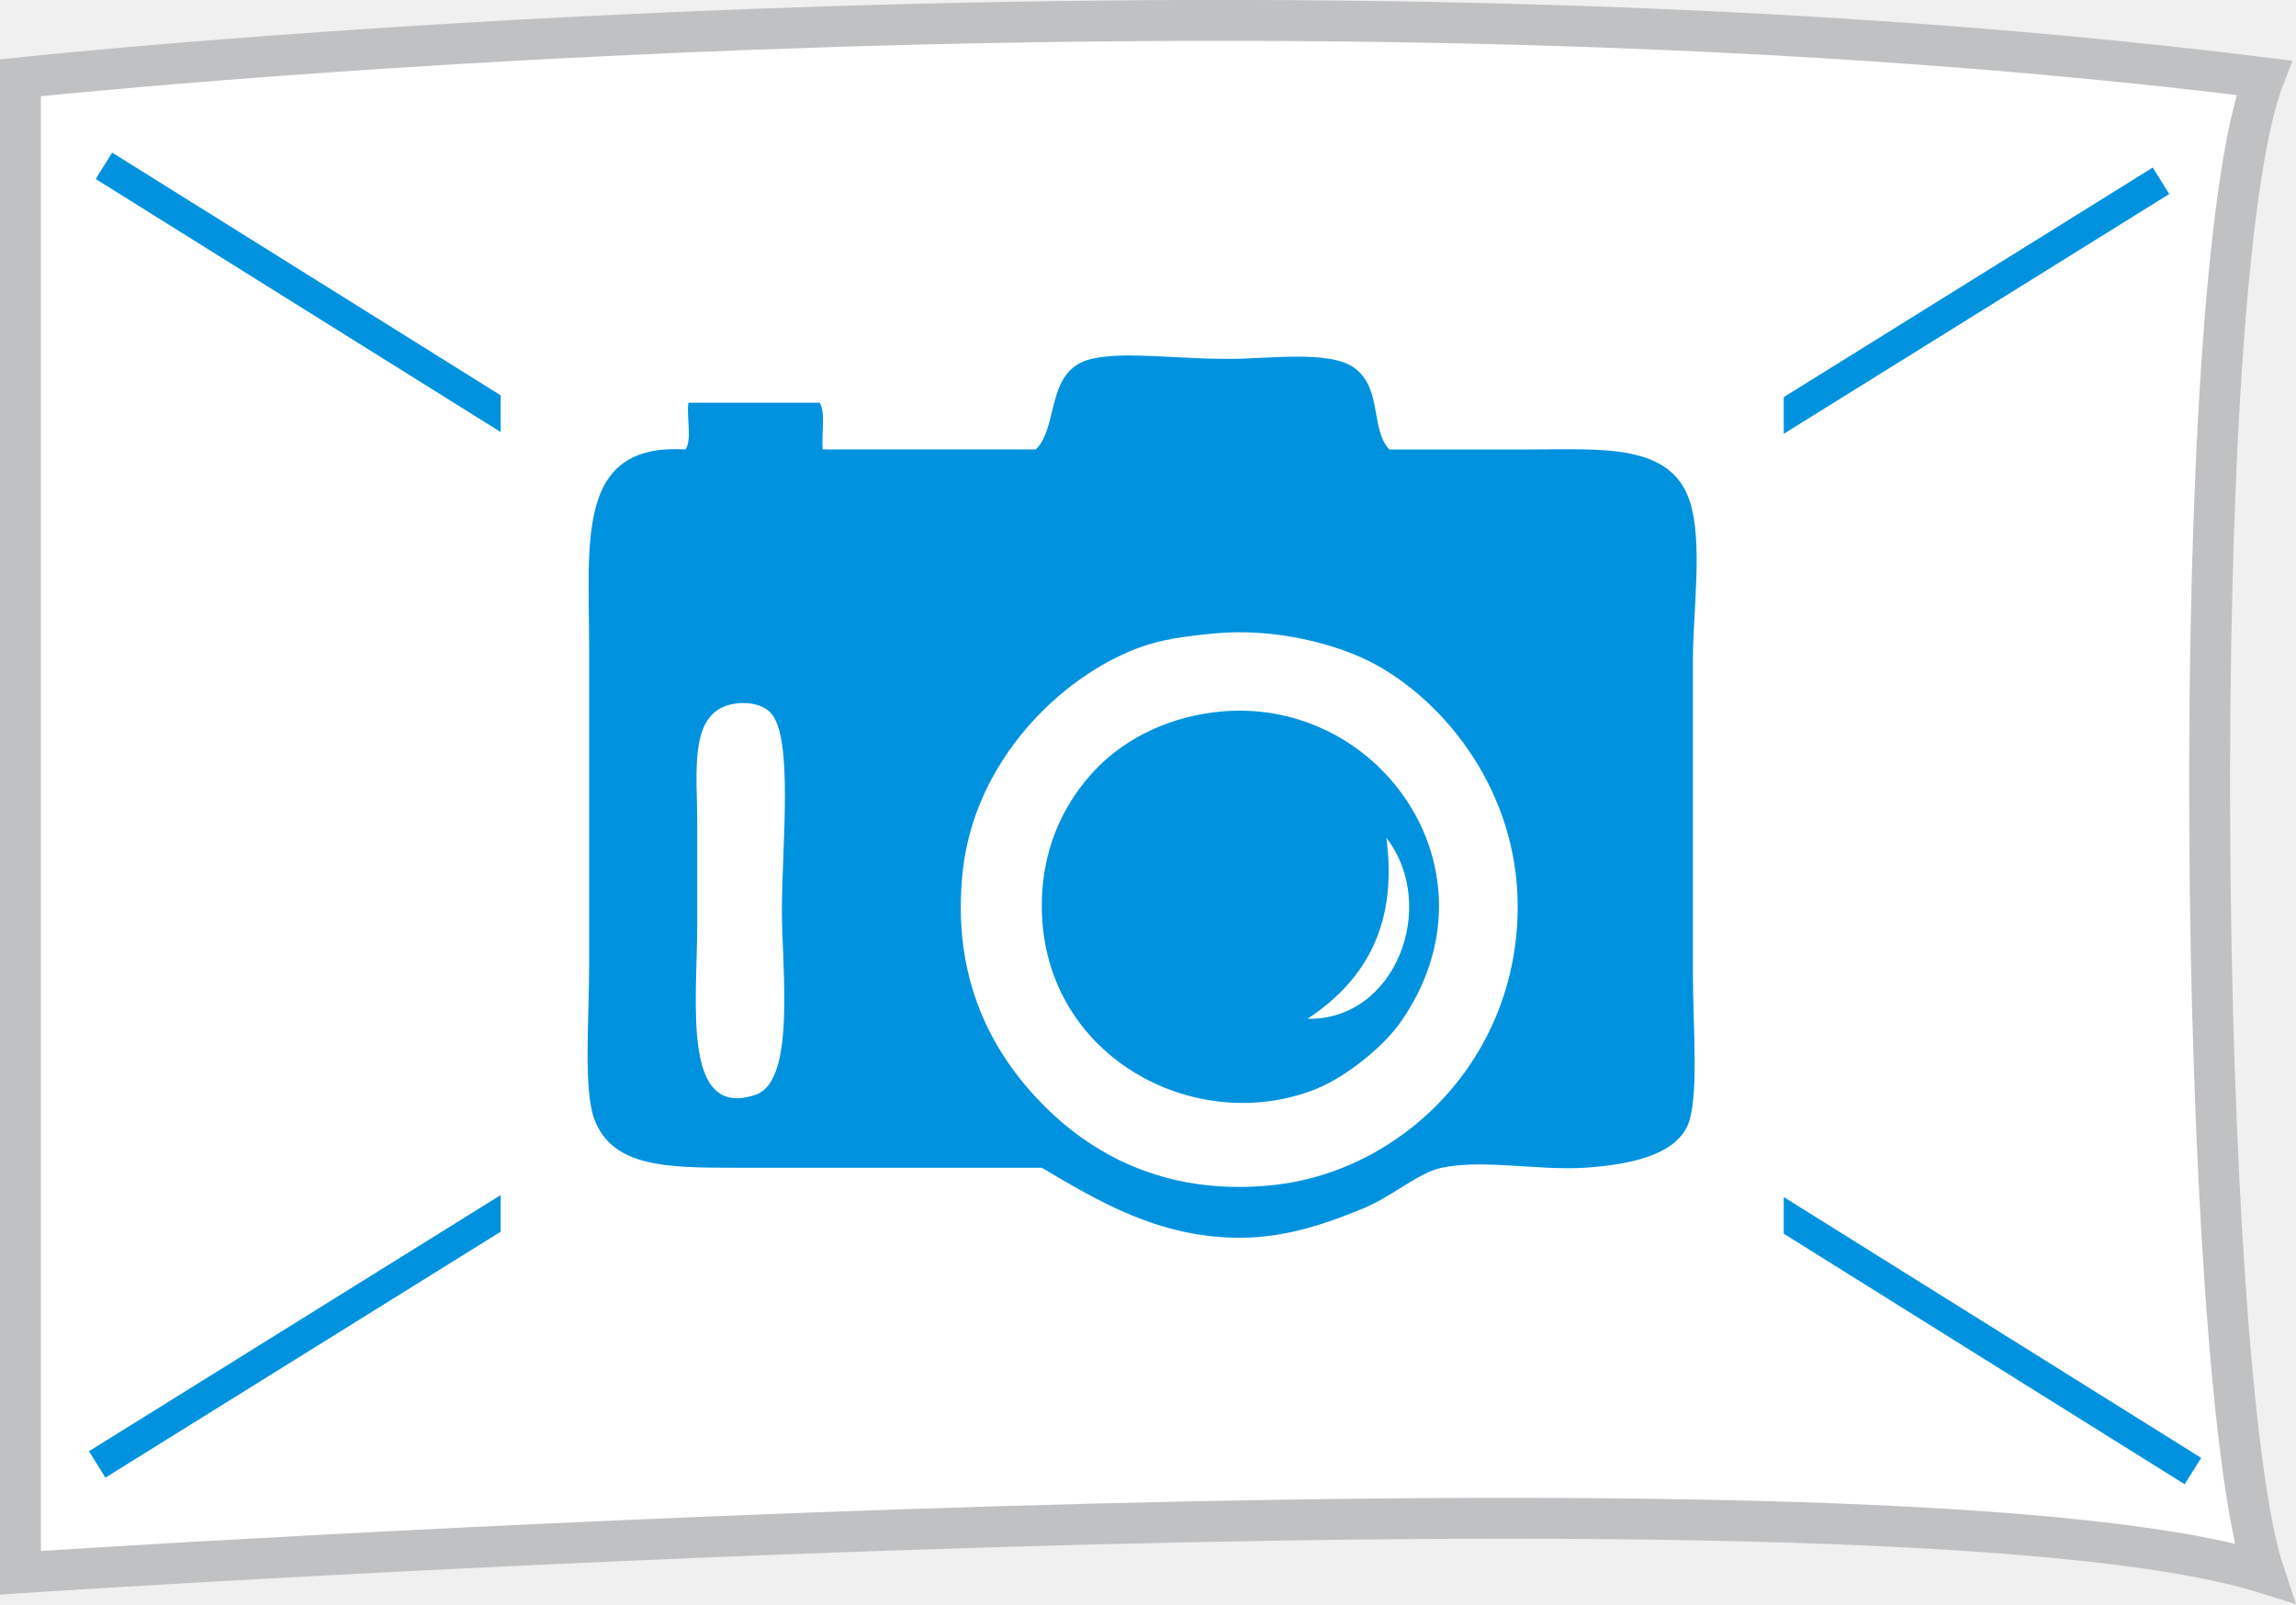
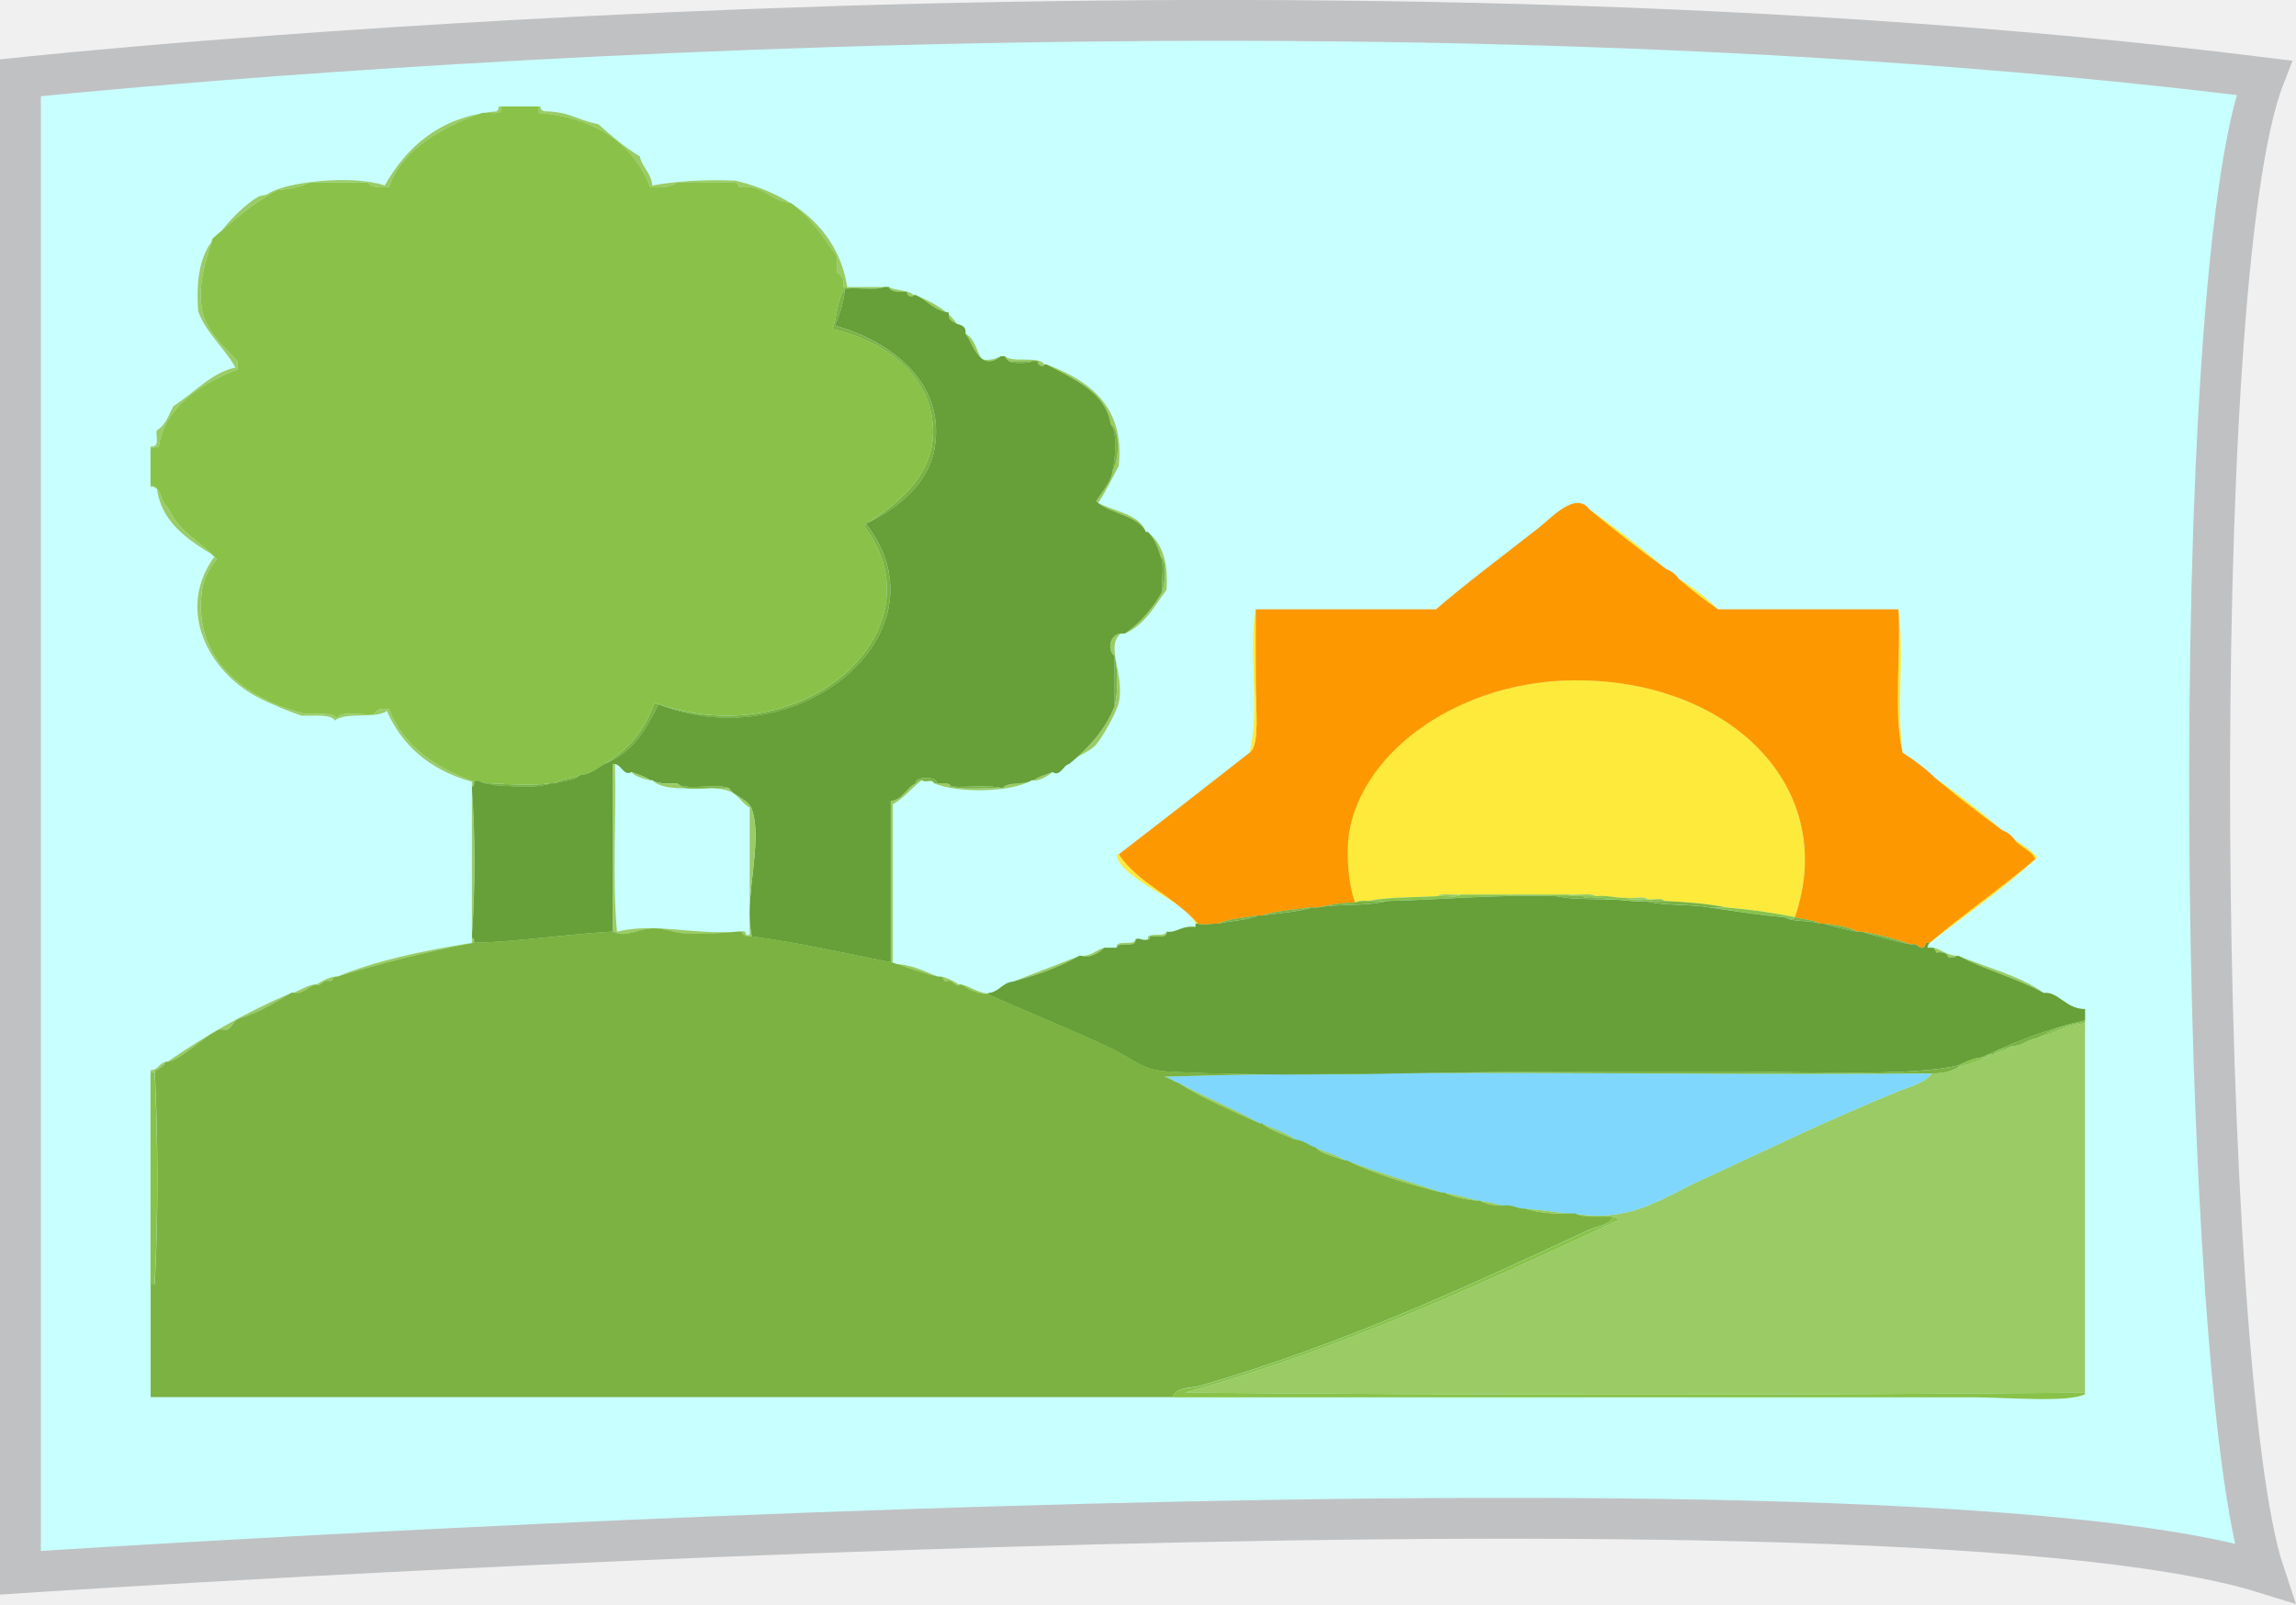
- <svg xmlns="http://www.w3.org/2000/svg" version="1.1" id="Слой_1" x="0px" y="0px" width="56.171px" height="39.254px" viewBox="0 0 56.171 39.254" style="enable-background:new 0 0 56.171 39.254;" xml:space="preserve">
-   <path style="fill:#FFFFFF;stroke:#C0C1C3;" d="M0.5,38.486c0,0,45.227-3,54.888,0c-1.609-4.828-1.932-31.595,0-36.583  c-25.442-3.159-54.888,0-54.888,0V38.486z" />
+ <svg xmlns="http://www.w3.org/2000/svg" version="1.1" id="Слой_1" x="0px" y="0px" width="56.171px" height="39.254px" viewBox="0 0 56.171 39.254" enable-background="new 0 0 56.171 39.254" xml:space="preserve">
+   <path fill="#C8FFFF" stroke="#C0C1C3" d="M0.5,38.486c0,0,45.227-3,54.888,0c-1.609-4.828-1.932-31.595,0-36.583  c-25.442-3.159-54.888,0-54.888,0V38.486z" />
  <g>
    <g>
-       <path style="fill:#0092DF;" d="M33.987,10.999c1.226,0,2.247,0,3.359,0c1.813,0,3.54-0.174,4,1.286    c0.317,1.007,0.071,2.676,0.071,3.859c0,2.513,0,4.959,0,7.713c0,1.271,0.16,3.1-0.145,3.716    c-0.348,0.709-1.418,0.928-2.499,1.002c-1.122,0.073-2.487-0.214-3.501,0c-0.568,0.116-1.203,0.7-1.929,0.999    c-0.839,0.345-1.858,0.713-2.999,0.714c-1.984,0.003-3.461-0.888-4.858-1.713c-2.286,0-5.046,0-7.572,0    c-1.646,0-2.906-0.037-3.358-1.146c-0.292-0.717-0.143-2.484-0.143-3.785c0-2.66,0-5.039,0-7.788c0-2.631-0.33-5.018,2.357-4.858    c0.165-0.24,0.023-0.783,0.071-1.143c1.072,0,2.143,0,3.214,0c0.148,0.256,0.036,0.772,0.072,1.143c1.737,0,3.476,0,5.215,0    c0.572-0.563,0.227-1.946,1.357-2.215c0.795-0.19,2.04,0,3.357,0c0.957,0,2.476-0.219,3.071,0.215    C33.823,9.501,33.517,10.473,33.987,10.999z M27.844,15.856c-1.926,0.725-3.988,2.772-4.287,5.431    c-0.302,2.701,0.757,4.545,2.001,5.785c1.311,1.311,3.143,2.181,5.57,1.929c3.17-0.326,6.021-3.095,6.002-6.856    c-0.016-2.764-1.729-4.905-3.43-5.858c-0.969-0.543-2.549-0.929-4-0.786C28.987,15.57,28.406,15.646,27.844,15.856z     M17.057,20.145c0,0.653,0,1.623,0,2.498c0,1.875-0.39,4.765,1.429,4.146c0.989-0.336,0.643-3.074,0.643-4.501    c0-1.618,0.292-4.276-0.286-4.857c-0.301-0.303-0.841-0.217-0.856-0.215C16.833,17.385,17.057,18.846,17.057,20.145z" />
-       <path style="fill:#0092DF;" d="M29.703,17.429c4.006-0.497,7.135,3.885,4.571,7.571c-0.403,0.582-1.313,1.34-2.071,1.645    c-2.984,1.198-6.779-0.826-6.715-4.572c0.025-1.521,0.68-2.565,1.286-3.214C27.399,18.187,28.408,17.588,29.703,17.429z     M31.987,24.93c2.158,0.045,3.218-2.759,1.929-4.43C34.22,22.756,33.287,24.073,31.987,24.93z" />
+       <path fill="#7BB241" d="M24.682,8.836c0.187,0,0.372,0,0.559,0C25.168,8.902,24.754,8.902,24.682,8.836z" />
+       <path fill="#7BB241" d="M27.27,16.053c0.084,0.317,0.084,0.908,0,1.223C27.27,16.869,27.27,16.46,27.27,16.053z" />
+       <path fill="#FEEA3A" d="M43.91,22.443c-0.521-0.108-1.08-0.187-1.675-0.238c-0.457-0.091-0.976-0.135-1.522-0.158    c-0.037-0.087-0.283-0.015-0.406-0.038c-0.068-0.09-0.352-0.014-0.506-0.039c-0.287,0.013-0.453-0.069-0.762-0.04    c-0.119-0.09-0.457-0.015-0.658-0.039c-0.881,0-1.758,0-2.639,0c-0.171,0.024-0.472-0.051-0.56,0.039    c-0.586,0.03-1.224,0.021-1.724,0.117c-0.127-0.003-0.246-0.004-0.305,0.041c-0.184-0.463-0.225-1.256-0.154-1.695    c0.328-2.038,2.724-3.737,5.531-3.747C42.332,16.631,45,19.277,43.91,22.443z" />
+       <path fill="#7BB241" d="M12.001,19.169c0.519,0.025,0.966,0.058,1.471,0c-0.385,0.14-1.002,0.062-1.471,0.04    C12.001,19.195,12.001,19.184,12.001,19.169z" />
+       <path fill="#9BCB64" d="M11.545,19.326c0.084,1.092,0.084,2.459,0,3.55C11.545,21.691,11.545,20.509,11.545,19.326z" />
+       <path fill="#9BCB64" d="M35.182,21.93c0.088-0.09,0.389-0.015,0.56-0.039C35.653,21.98,35.354,21.905,35.182,21.93z" />
+       <path fill="#9BCB64" d="M38.378,21.93c0-0.014,0-0.025,0-0.039c0.201,0.024,0.539-0.051,0.658,0.039c-0.1,0-0.203,0-0.303,0    C38.617,21.93,38.5,21.93,38.378,21.93z" />
+       <path fill="#9BCB64" d="M40.305,22.009c-0.154-0.024-0.437,0.05-0.507-0.039C39.955,21.995,40.237,21.919,40.305,22.009z" />
+       <path fill="#9BCB64" d="M49.841,25.4c0.412-0.103,0.683-0.313,1.168-0.356c0,3.013,0,6.022,0,9.033    c-7.221,0.065-14.797,0.065-22.016,0c3.928-1.101,7.254-2.671,10.603-4.22c-0.021-0.051-0.066-0.082-0.152-0.08    c-0.325-0.01-0.728,0.037-0.911-0.079c1.368,0.224,2.133-0.388,3.094-0.828c1.66-0.763,3.09-1.465,4.817-2.169    c0.272-0.111,0.654-0.2,0.812-0.434c0.295,0.004,0.502-0.06,0.662-0.158c0.303-0.079,0.578-0.182,0.811-0.314    c0.016,0,0.035,0,0.051,0c0.172-0.05,0.34-0.104,0.455-0.197C49.505,25.585,49.591,25.43,49.841,25.4z" />
+       <path fill="#8AC249" d="M3.682,26.229c0.034,0,0.068,0,0.101,0c0.084,1.645,0.086,3.563,0,5.207c-0.032,0-0.066,0-0.101,0    C3.682,29.698,3.682,27.964,3.682,26.229z" />
+       <path fill="#7FD7FE" d="M28.841,26.504c-0.141-0.037-0.217-0.12-0.354-0.156c6.099-0.185,12.58-0.025,18.769-0.08    c-0.156,0.233-0.537,0.322-0.812,0.435c-1.729,0.704-3.157,1.407-4.817,2.169c-0.961,0.439-1.726,1.052-3.094,0.828    c-0.068,0-0.138,0-0.205,0c-0.328-0.047-0.652-0.098-1.013-0.118c-0.228,0.005-0.299-0.108-0.56-0.077    c-0.166-0.057-0.356-0.091-0.559-0.119c-0.018,0-0.035,0-0.051,0c-0.25-0.082-0.529-0.143-0.811-0.197c-0.021,0-0.035,0-0.051,0    c-0.775-0.267-1.597-0.494-2.334-0.787c-0.019,0-0.035,0-0.052,0c-0.188-0.146-0.489-0.198-0.711-0.316    c-0.185-0.055-0.283-0.175-0.508-0.197c-0.218-0.174-0.546-0.259-0.812-0.395c-0.018,0-0.033,0-0.051,0    C30.194,27.136,29.485,26.846,28.841,26.504z" />
+       <path fill="#9BCB64" d="M3.682,10.927c0.248,0.022,0.12-0.248,0.152-0.395c0.223-0.129,0.293-0.377,0.406-0.591    c0.535-0.347,0.946-0.827,1.521-0.947c-0.269-0.487-0.716-0.836-0.912-1.38C4.813,7.127,4.836,6.621,5,6.234    c0.124-0.292,0.17-0.29,0.355-0.513c0.219-0.264,0.569-0.675,0.964-0.907c0.063-0.037,0.157-0.015,0.253-0.079    C7,4.453,8.605,4.269,9.414,4.539c0.521-0.922,1.336-1.694,2.74-1.814c0.025-0.032,0.053-0.064,0.05-0.119    c0.017,0,0.034,0,0.051,0c0.095,0.246-0.268,0.134-0.457,0.158C10.854,3.09,9.832,3.638,9.516,4.577    C9.278,4.59,9.06,4.59,9.008,4.459c-0.474,0-0.947,0-1.421,0C7.294,4.589,7.176,4.61,6.776,4.656    C6.16,4.98,5.689,5.416,5.203,5.839c-0.171,0.534-0.38,1.133-0.254,1.775C5.048,8.123,5.54,8.547,5.812,8.836    c0,0.066,0,0.132,0,0.198c-0.785,0.307-1.78,0.861-1.927,1.893c-0.092-0.006-0.108,0.048-0.203,0.039    C3.682,10.954,3.682,10.939,3.682,10.927z" />
+       <path fill="#9BCB64" d="M13.168,2.605c0.017,0,0.032,0,0.051,0c-0.002,0.068,0.038,0.103,0.1,0.119    c0.637,0.012,0.772,0.207,1.32,0.316c0.316,0.28,0.632,0.56,1.015,0.789c0.056,0.272,0.284,0.41,0.304,0.71    c0.592-0.105,1.262-0.15,2.029-0.118c1.422,0.334,2.522,1.206,2.74,2.602c0.304,0,0.609,0,0.912,0    c-0.203,0.091-0.625,0.014-0.912,0.04c-0.001-0.038-0.063-0.031-0.102-0.04c0.046-0.193-0.04-0.285-0.151-0.354    c0-0.132,0-0.263,0-0.394c-0.325-0.472-0.638-0.951-1.118-1.302c-0.531-0.057-0.707-0.476-1.268-0.395    c-0.045-0.031-0.03-0.108-0.102-0.118c-0.473,0-0.947,0-1.421,0c-0.127,0.111-0.355,0.144-0.659,0.118    c-0.398-1.031-1.296-1.7-2.738-1.814C13.168,2.711,13.168,2.658,13.168,2.605z" />
+       <path fill="#7BB241" d="M20.676,7.063c-0.047,0.332-0.122,0.642-0.255,0.907c1.418,0.396,2.735,1.438,2.435,3.037    c-0.154,0.825-0.856,1.422-1.673,1.814c2.067,2.629-1.609,5.777-5.073,4.417c-0.302,0.594-0.614,1.178-1.318,1.459    c0.59-0.356,0.998-0.854,1.217-1.498c3.715,1.335,7.054-1.837,5.123-4.339c0.932-0.581,1.846-1.355,1.674-2.603    c-0.158-1.148-1.171-1.911-2.435-2.208C20.484,7.728,20.475,7.313,20.676,7.063z" />
+       <path fill="#8AC249" d="M14.792,18.696c-0.192,0.103-0.324,0.248-0.609,0.276c-0.178,0.087-0.469,0.083-0.609,0.197    c-0.034,0-0.068,0-0.102,0c-0.505,0.058-0.952,0.025-1.471,0c-0.219,0.048-0.286-0.13-0.406-0.039    c-0.995-0.357-1.744-0.906-2.079-1.774c-0.21-0.033-0.316,0.017-0.356,0.117c-0.298,0.044-0.849-0.107-0.914,0.118    c-0.088-0.167-0.465-0.111-0.759-0.118c-1.55-0.366-2.801-1.391-2.538-3.076c0.036-0.233,0.172-0.507,0.356-0.71    c-0.32-0.35-0.734-0.564-1.015-0.945c-0.055-0.077-0.129-0.249-0.252-0.395c-0.132-0.152-0.074-0.389-0.356-0.473    c0-0.302,0-0.605,0-0.907c0.095,0.009,0.111-0.045,0.203-0.039c0.147-1.032,1.142-1.586,1.927-1.893c0-0.065,0-0.132,0-0.198    C5.54,8.547,5.048,8.123,4.949,7.614C4.823,6.972,5.032,6.373,5.203,5.839C5.689,5.416,6.16,4.98,6.776,4.656    c0.4-0.045,0.519-0.067,0.811-0.196c0.474,0,0.947,0,1.421,0c0.052,0.13,0.27,0.13,0.508,0.117    c0.316-0.939,1.337-1.487,2.282-1.814c0.189-0.024,0.551,0.088,0.457-0.158c0.305,0,0.608,0,0.914,0c0,0.053,0,0.105,0,0.158    c1.442,0.114,2.34,0.783,2.738,1.814c0.304,0.026,0.532-0.007,0.659-0.118c0.474,0,0.948,0,1.421,0    c0.072,0.009,0.057,0.086,0.102,0.118c0.561-0.081,0.737,0.337,1.268,0.395c0.48,0.351,0.792,0.831,1.118,1.302    c0,0.131,0,0.262,0,0.394c0.111,0.07,0.197,0.161,0.151,0.354c0.039,0.009,0.101,0.002,0.102,0.04c-0.018,0-0.034,0-0.05,0    c-0.201,0.251-0.192,0.666-0.305,0.985c1.264,0.297,2.277,1.06,2.435,2.208c0.172,1.248-0.742,2.022-1.674,2.603    c1.931,2.502-1.408,5.674-5.123,4.339C15.79,17.843,15.382,18.339,14.792,18.696z" />
+       <path fill="#7BB241" d="M13.574,19.169c0.14-0.113,0.431-0.11,0.609-0.197C14.059,19.1,13.786,19.11,13.574,19.169z" />
+       <path fill="#9BCB64" d="M3.682,11.874c0.282,0.084,0.224,0.321,0.356,0.473c0.124,0.146,0.197,0.318,0.252,0.395    c0.281,0.381,0.695,0.596,1.015,0.945c-0.184,0.204-0.32,0.478-0.356,0.71c-0.264,1.685,0.988,2.71,2.538,3.076    c0.294,0.007,0.671-0.049,0.759,0.118c0.065-0.226,0.616-0.074,0.914-0.118c0.04-0.101,0.146-0.15,0.356-0.117    c0.335,0.868,1.084,1.417,2.079,1.774c0.003,0.056,0.007,0.111-0.05,0.119c0-0.04,0-0.08,0-0.119    c-1.056-0.297-1.711-0.904-2.082-1.735c-0.26,0.204-1.025,0.017-1.268,0.236c-0.107-0.166-0.501-0.11-0.812-0.117    C7,17.383,6.599,17.216,6.269,17.041c-1.127-0.603-1.993-2.097-1.014-3.432c-0.673-0.411-1.326-0.837-1.421-1.696    c-0.052,0-0.102,0-0.152,0C3.682,11.9,3.682,11.886,3.682,11.874z" />
+       <path fill="#9BCB64" d="M49.996,24.296c-0.629-0.351-1.438-0.563-2.078-0.905C48.623,23.684,49.44,23.887,49.996,24.296z" />
+       <path fill="#9BCB64" d="M47.307,23.191c0.205,0.051,0.308,0.183,0.56,0.197c-0.017,0.053-0.127,0.032-0.205,0.038    c-0.019-0.102-0.121-0.143-0.304-0.116C47.373,23.247,47.309,23.242,47.307,23.191z" />
+       <path fill="#FEEA3A" d="M47.207,23.073c0.832-0.706,1.754-1.345,2.586-2.052c-0.088-0.219-0.375-0.285-0.506-0.473    c0.211,0.125,0.407,0.26,0.557,0.434C49.037,21.736,48.096,22.387,47.207,23.073z" />
+       <path fill="#FEEA3A" d="M47.358,19.051c0.572,0.396,1.108,0.818,1.623,1.262C48.417,19.909,47.876,19.487,47.358,19.051z" />
+       <path fill="#FEEA3A" d="M46.444,14.91c0.152,1.078-0.051,2.432,0.103,3.509C46.311,17.406,46.512,16.055,46.444,14.91z" />
+       <path fill="#FEEA3A" d="M41.067,14.161c0.356,0.222,0.685,0.468,0.966,0.75C41.688,14.677,41.367,14.427,41.067,14.161z" />
+       <path fill="#FEEA3A" d="M38.884,12.465c0.658,0.462,1.281,0.95,1.878,1.459C40.117,13.455,39.492,12.967,38.884,12.465z" />
+       <path fill="#FE9800" d="M30.718,14.91c1.472,0,2.943,0,4.414,0c0.654-0.571,1.664-1.329,2.535-2.012    c0.273-0.214,0.886-0.894,1.217-0.434c0.605,0.502,1.23,0.99,1.878,1.459c0.135,0.055,0.235,0.133,0.305,0.237    c0.3,0.267,0.621,0.516,0.966,0.75c1.471,0,2.94,0,4.411,0c0.068,1.145-0.133,2.496,0.103,3.509    c0.299,0.187,0.57,0.398,0.813,0.632c0.52,0.436,1.061,0.857,1.623,1.262c0.133,0.055,0.236,0.133,0.305,0.236    c0.131,0.188,0.418,0.254,0.506,0.473c-0.832,0.707-1.754,1.346-2.586,2.052c-0.137-0.027-0.098,0.081-0.153,0.118    c-0.158,0.02-0.111-0.121-0.304-0.08c-0.371-0.131-0.768-0.244-1.217-0.313c-0.035,0-0.068,0-0.104,0    c-0.203-0.116-0.502-0.162-0.809-0.196c-0.037,0-0.068,0-0.104,0c-0.14-0.104-0.423-0.095-0.606-0.158    c1.09-3.167-1.578-5.812-5.377-5.797c-2.81,0.009-5.203,1.709-5.531,3.747c-0.07,0.439-0.029,1.232,0.153,1.695    c-0.358-0.002-0.643,0.055-0.915,0.117c-0.05,0-0.101,0-0.15,0c-0.426,0.051-0.875,0.082-1.217,0.197c-0.033,0-0.068,0-0.103,0    c-0.338,0.055-0.713,0.078-0.965,0.197c-0.257-0.002-0.289,0.051-0.507,0c-0.539-0.646-1.472-0.984-1.929-1.694    c1.072-0.825,2.136-1.654,3.197-2.486c0.262-0.182,0.152-1.093,0.152-1.735C30.718,16.024,30.718,15.438,30.718,14.91z" />
+       <path fill="#FEEA3A" d="M30.718,14.91c0,0.527,0,1.114,0,1.774c0,0.643,0.109,1.554-0.151,1.735    C30.835,17.42,30.535,15.976,30.718,14.91z" />
+       <path fill="#FEEA3A" d="M27.37,20.905c0.457,0.71,1.391,1.049,1.93,1.694c-0.018,0-0.035,0-0.051,0    c-0.205-0.533-1.79-1.059-1.93-1.656C27.313,20.91,27.339,20.907,27.37,20.905z" />
+       <path fill="#9BCB64" d="M28.538,22.798c0.033,0.171-0.236,0.104-0.406,0.118c0.01,0.046-0.01,0.07-0.051,0.078    C28.036,22.775,28.512,22.961,28.538,22.798z" />
+       <path fill="#9BCB64" d="M27.776,22.994c0.047,0.221-0.43,0.033-0.456,0.197C27.275,22.973,27.75,23.159,27.776,22.994z" />
+       <path fill="#9BCB64" d="M26.458,23.391c0.271,0,0.348-0.15,0.558-0.199C26.919,23.301,26.637,23.475,26.458,23.391z" />
+       <path fill="#9BCB64" d="M26.407,23.391c-0.467,0.268-1.018,0.469-1.623,0.629C25.327,23.813,25.865,23.6,26.407,23.391z" />
+       <path fill="#9BCB64" d="M23.517,24.098c0.133-0.014,0.499,0.267,0.709,0.198c-0.043-0.007-0.048,0.015-0.05,0.04    C23.861,24.33,23.687,24.216,23.517,24.098z" />
+       <path fill="#9BCB64" d="M23.465,24.098c-0.092,0.107-0.139-0.15-0.354-0.078c-0.045-0.03-0.031-0.107-0.103-0.117    C23.073,23.879,23.364,24.02,23.465,24.098z" />
+       <path fill="#9BCB64" d="M22.958,23.902c-0.289-0.041-0.806-0.241-1.167-0.355c0-1.314,0-2.63,0-3.943    c0.325-0.05,0.367-0.321,0.609-0.435c0.052-0.024,0.052-0.09,0.152-0.078c-0.25,0.187-0.426,0.431-0.711,0.59    c0,1.301,0,2.605,0,3.904C22.335,23.598,22.61,23.777,22.958,23.902z" />
+       <path fill="#9BCB64" d="M22.855,19.169c0.019,0,0.034,0,0.05,0c0.144,0.007,0.348-0.033,0.355,0.08    c0.322,0.091,0.862,0.013,1.268,0.04c0.101-0.172,0.555-0.069,0.711-0.197C24.757,19.391,23.45,19.416,22.855,19.169z" />
+       <path fill="#9BCB64" d="M25.291,19.091c0.119-0.092,0.302-0.134,0.458-0.199C25.659,18.982,25.38,19.131,25.291,19.091z" />
+       <path fill="#9BCB64" d="M26.154,18.696c0.478-0.391,0.885-0.836,1.115-1.42c0.084-0.315,0.084-0.905,0-1.223    c-0.19-0.132-0.122-0.54,0.152-0.551c-0.392,0.317,0.103,0.991-0.052,1.696c-0.046,0.214-0.393,0.842-0.556,1.025    C26.636,18.421,26.362,18.461,26.154,18.696z" />
+       <path fill="#9BCB64" d="M27.522,15.502c0.392-0.275,0.681-0.627,0.914-1.026c0.063-0.194,0.135-0.735-0.051-0.867    c-0.061-0.229-0.152-0.433-0.305-0.592c0.375,0.301,0.507,0.789,0.457,1.42C28.243,14.824,28.028,15.275,27.522,15.502z" />
+       <path fill="#9BCB64" d="M28.032,13.017c-0.198-0.412-0.89-0.439-1.218-0.749c0.144-0.244,0.355-0.433,0.405-0.75    c0.151-0.212,0.207-0.99-0.05-1.143c-0.133-0.792-0.901-1.088-1.573-1.459c1.121,0.417,1.922,1.083,1.774,2.484    c-0.165,0.305-0.312,0.622-0.505,0.907C27.28,12.522,27.891,12.587,28.032,13.017z" />
+       <path fill="#9BCB64" d="M25.546,8.916c-0.022,0.098-0.198,0.002-0.153-0.08c-0.052,0-0.103,0-0.152,0c-0.187,0-0.373,0-0.559,0    c-0.046-0.028-0.077-0.072-0.1-0.118C24.768,8.889,25.417,8.699,25.546,8.916z" />
+       <path fill="#9BCB64" d="M24.479,8.718c-0.513,0.416-0.683-0.327-0.862-0.552c0.244,0.125,0.266,0.424,0.406,0.631    C24.249,8.828,24.36,8.771,24.479,8.718z" />
+       <path fill="#9BCB64" d="M23.414,7.93c-0.111-0.058-0.237-0.104-0.203-0.276c-0.379-0.06-0.526-0.301-0.812-0.434    C22.814,7.397,23.197,7.599,23.414,7.93z" />
+       <path fill="#9BCB64" d="M22.35,7.22c-0.021,0.098-0.197,0.002-0.153-0.079c-0.214,0.008-0.424,0.014-0.456-0.119    C21.904,7.119,22.227,7.091,22.35,7.22z" />
+       <path fill="#7BB241" d="M27.169,10.375c0.257,0.153,0.201,0.931,0.05,1.143C27.282,11.227,27.35,10.606,27.169,10.375z" />
+       <path fill="#7BB241" d="M28.385,13.609c0.186,0.131,0.113,0.673,0.051,0.867C28.407,14.197,28.497,13.825,28.385,13.609z" />
+       <path fill="#679F38" d="M28.436,14.476c-0.232,0.399-0.521,0.751-0.914,1.026c-0.034,0-0.066,0-0.101,0    c-0.274,0.011-0.343,0.419-0.152,0.551c0,0.407,0,0.815,0,1.223c-0.23,0.584-0.638,1.029-1.115,1.42    c-0.16,0.039-0.203,0.317-0.406,0.197c-0.156,0.064-0.339,0.106-0.458,0.199c-0.016,0-0.032,0-0.05,0    c-0.157,0.128-0.611,0.025-0.711,0.197c-0.321-0.093-0.86-0.015-1.268-0.04c-0.007-0.112-0.211-0.072-0.354-0.08    c0.056-0.177-0.56-0.177-0.506,0c-0.243,0.113-0.284,0.384-0.609,0.435c0,1.313,0,2.628,0,3.943    c-1.124-0.218-2.201-0.471-3.399-0.631c-0.213-0.908,0.287-2.302,0-3.116c-0.086-0.245-0.451-0.322-0.557-0.512    c-0.302-0.135-1.047,0.077-1.27-0.119c-0.25,0.01-0.487,0.011-0.608-0.078c-0.017,0-0.034,0-0.051,0    c-0.118-0.092-0.302-0.134-0.456-0.199c-0.187,0.106-0.237-0.166-0.406-0.197c-0.018,0-0.034,0-0.05,0c0,1.367,0,2.735,0,4.102    c-1.137,0.064-2.378,0.255-3.399,0.275c0.003-0.055,0.007-0.111-0.05-0.118c0-0.026,0-0.054,0-0.079    c0.084-1.091,0.084-2.458,0-3.55c0-0.025,0-0.053,0-0.078c0.058-0.007,0.054-0.063,0.05-0.119c0.12-0.091,0.187,0.087,0.406,0.039    c0,0.015,0,0.026,0,0.04c0.468,0.022,1.086,0.101,1.471-0.04c0.034,0,0.068,0,0.102,0c0.212-0.059,0.485-0.069,0.609-0.197    c0.285-0.028,0.417-0.174,0.609-0.276c0.704-0.281,1.016-0.865,1.318-1.459c3.464,1.36,7.14-1.788,5.073-4.417    c0.817-0.392,1.519-0.989,1.673-1.814c0.3-1.6-1.017-2.641-2.435-3.037c0.133-0.265,0.208-0.575,0.255-0.907    c0.016,0,0.032,0,0.05,0c0.287-0.026,0.709,0.051,0.912-0.04c0.034,0,0.068,0,0.103,0c0.032,0.133,0.242,0.127,0.456,0.119    c-0.044,0.081,0.131,0.176,0.153,0.079c0.016,0,0.034,0,0.05,0c0.285,0.132,0.433,0.374,0.812,0.434    c-0.034,0.172,0.092,0.219,0.203,0.276c0.133,0.028,0.228,0.085,0.203,0.237c0.179,0.225,0.349,0.967,0.862,0.552    c0.034,0,0.068,0,0.103,0c0.023,0.046,0.054,0.09,0.1,0.118c0.072,0.066,0.487,0.066,0.559,0c0.05,0,0.1,0,0.152,0    c-0.045,0.082,0.131,0.177,0.153,0.08c0.016,0,0.032,0,0.05,0c0.672,0.371,1.44,0.667,1.573,1.459    c0.181,0.231,0.113,0.852,0.05,1.143c-0.05,0.317-0.262,0.506-0.405,0.75c0.329,0.31,1.02,0.337,1.218,0.749    c0.016,0,0.033,0,0.049,0c0.152,0.16,0.244,0.363,0.305,0.592C28.497,13.825,28.407,14.197,28.436,14.476z" />
+       <path fill="#7BB241" d="M22.4,19.169c-0.054-0.177,0.562-0.177,0.506,0c-0.016,0-0.032,0-0.05,0    c-0.081-0.13-0.188,0.005-0.303-0.078C22.452,19.079,22.452,19.145,22.4,19.169z" />
+       <path fill="#7BB241" d="M16.565,19.169c0.223,0.196,0.968-0.016,1.27,0.119C17.44,19.227,16.714,19.422,16.565,19.169z" />
+       <path fill="#9BCB64" d="M11.545,22.955c0.058,0.007,0.054,0.063,0.05,0.118c-1.196,0.224-2.5,0.565-3.349,0.829    c0.887-0.375,2.053-0.633,3.299-0.829C11.545,23.035,11.545,22.994,11.545,22.955z" />
+       <path fill="#9BCB64" d="M7.74,24.098c0.1-0.078,0.392-0.219,0.456-0.195c-0.046,0.029-0.077,0.072-0.101,0.117    C7.875,23.943,7.813,24.191,7.74,24.098z" />
+       <path fill="#9BCB64" d="M7.182,24.296c0.14-0.063,0.427-0.219,0.508-0.198C7.549,24.163,7.327,24.368,7.182,24.296z" />
+       <path fill="#9BCB64" d="M4.087,25.99c0.919-0.637,1.917-1.215,3.043-1.694c-0.354,0.207-0.772,0.479-1.269,0.632    c-0.162,0.049-0.169,0.199-0.304,0.275c-0.043,0.023-0.152-0.02-0.203,0C5.045,25.318,4.368,25.99,4.087,25.99z" />
+       <path fill="#9BCB64" d="M4.038,25.99c-0.023,0.13-0.171,0.158-0.255,0.238c-0.032,0-0.066,0-0.101,0c0-0.015,0-0.026,0-0.039    C3.877,26.184,3.881,26.029,4.038,25.99z" />
+       <path fill="#7BB241" d="M45.533,22.798c0.448,0.069,0.846,0.183,1.217,0.313C46.317,23.029,45.919,22.917,45.533,22.798z" />
+       <path fill="#7BB241" d="M44.621,22.602c0.307,0.034,0.604,0.08,0.809,0.196C45.147,22.741,44.867,22.684,44.621,22.602z" />
+       <path fill="#7BB241" d="M43.91,22.443c0.186,0.063,0.469,0.055,0.606,0.156c-0.236-0.093-0.675-0.029-0.861-0.156    C43.746,22.418,43.867,22.559,43.91,22.443z" />
+       <path fill="#7BB241" d="M32.24,22.205c0.272-0.063,0.557-0.119,0.915-0.117c0.06-0.045,0.179-0.044,0.306-0.041    c0.149,0,0.303,0,0.455,0C33.462,22.184,32.742,22.107,32.24,22.205z" />
+       <path fill="#7BB241" d="M32.087,22.205c-0.348,0.111-0.801,0.14-1.217,0.197C31.212,22.287,31.664,22.256,32.087,22.205z" />
+       <path fill="#7BB241" d="M30.77,22.402c-0.248,0.123-0.655,0.121-0.965,0.197C30.057,22.48,30.432,22.457,30.77,22.402z" />
+       <path fill="#9BCB64" d="M15.044,18.696c0.033,1.355-0.068,2.814,0.05,4.102c0.993-0.229,1.782,0.083,2.993,0    c-0.447,0.036-0.944,0.086-1.42,0.038c-0.277-0.027-0.445-0.125-0.711-0.116c-0.331,0.009-0.686,0.249-0.962,0.078    c0-1.368,0-2.735,0-4.102C15.01,18.696,15.026,18.696,15.044,18.696z" />
+       <path fill="#9BCB64" d="M15.45,18.893c0.154,0.064,0.338,0.106,0.456,0.199C15.867,19.092,15.514,19.004,15.45,18.893z" />
+       <path fill="#9BCB64" d="M15.957,19.091c0.122,0.089,0.359,0.088,0.608,0.078c0.149,0.253,0.875,0.058,1.27,0.119    c0.106,0.19,0.471,0.267,0.557,0.512c0.287,0.814-0.213,2.208,0,3.116c-0.174,0.029-0.223-0.037-0.253-0.118    c0.164-0.05,0.04,0.126,0.203,0.078c0-1.037,0-2.076,0-3.115c-0.215-0.109-0.275-0.359-0.608-0.435    C17.178,19.204,16.3,19.431,15.957,19.091z" />
+       <path fill="#8AC249" d="M35.182,21.93c0.172-0.023,0.471,0.051,0.56-0.039c0.881,0,1.758,0,2.639,0c0,0.014,0,0.025,0,0.039    c-0.104,0-0.203,0-0.305,0c-1.604-0.044-2.709,0.084-4.16,0.117c-0.152,0-0.306,0-0.455,0    C33.958,21.951,34.596,21.96,35.182,21.93z" />
+       <path fill="#7BB241" d="M38.076,21.93c0.102,0,0.2,0,0.305,0c0.119,0,0.236,0,0.354,0c0.07,0.114,0.486-0.037,0.558,0.079    C38.762,21.99,38.479,22.009,38.076,21.93z" />
+       <path fill="#8AC249" d="M41.83,22.205c0.135,0,0.27,0,0.405,0c0.595,0.053,1.152,0.13,1.675,0.238    c-0.043,0.115-0.164-0.025-0.255,0C43.009,22.393,42.428,22.292,41.83,22.205z" />
+       <path fill="#679F38" d="M47.917,23.391c0.641,0.342,1.449,0.555,2.078,0.905c0.373-0.036,0.53,0.39,1.016,0.396    c0,0.092,0,0.184,0,0.275c-0.955,0.217-1.76,0.551-2.537,0.908c-0.234,0.027-0.391,0.115-0.557,0.195    c-1.119,0.267-3.586,0.158-5.226,0.158c-1.543,0-3.166,0-4.668,0c-3.457,0-6.459,0.148-9.385,0    c-0.717-0.037-0.831-0.268-1.42-0.554c-0.923-0.446-2.214-0.965-3.043-1.34c0.001-0.024,0.007-0.047,0.05-0.04    c0.239-0.051,0.297-0.243,0.559-0.275c0.605-0.16,1.156-0.362,1.623-0.631c0.017,0,0.034,0,0.051,0    c0.179,0.084,0.461-0.089,0.558-0.197c0.101,0,0.203,0,0.304,0c0.026-0.164,0.503,0.022,0.456-0.197    c0.092-0.072,0.129,0.031,0.305,0c0.041-0.008,0.061-0.032,0.051-0.078c0.17-0.014,0.439,0.053,0.406-0.118    c0.268,0.035,0.324-0.149,0.71-0.118c0-0.027,0-0.053,0-0.078c0.017,0,0.033,0,0.051,0c0.218,0.049,0.25-0.004,0.507,0    c0.31-0.078,0.717-0.076,0.965-0.199c0.033,0,0.067,0,0.103,0c0.416-0.058,0.869-0.084,1.217-0.196c0.051,0,0.102,0,0.15,0    c0.502-0.099,1.225-0.021,1.676-0.158c1.451-0.034,2.557-0.161,4.16-0.118c0.403,0.08,0.688,0.063,1.217,0.08    c0.358-0.016,0.586,0.069,0.965,0.038c0.434,0.124,1.096,0.069,1.572,0.158c0.6,0.087,1.182,0.187,1.826,0.237    c0.188,0.129,0.625,0.064,0.86,0.158c0.035,0,0.065,0,0.104,0c0.246,0.082,0.526,0.141,0.809,0.196c0.035,0,0.068,0,0.104,0    c0.389,0.119,0.785,0.231,1.217,0.313c0.191-0.041,0.146,0.1,0.304,0.08c0.057-0.037,0.019-0.146,0.153-0.118    c-0.026,0.03-0.053,0.065-0.051,0.118c0.051,0,0.1,0,0.152,0c0.002,0.051,0.064,0.056,0.051,0.119    c0.182-0.025,0.285,0.016,0.303,0.116c0.078-0.006,0.189,0.015,0.205-0.038C47.88,23.391,47.899,23.391,47.917,23.391z" />
+       <path fill="#7BB241" d="M51.009,24.967c0,0.014,0,0.026,0,0.039c-0.467,0.071-0.842,0.212-1.168,0.395    c-0.25,0.029-0.336,0.186-0.608,0.197c-0.151,0.063-0.368,0.079-0.455,0.197c-0.016,0-0.034,0-0.051,0    c-0.156-0.029-0.099,0.109-0.254,0.08C49.25,25.518,50.055,25.184,51.009,24.967z" />
+       <path fill="#8AC249" d="M47.917,26.07c0.166-0.08,0.322-0.168,0.557-0.195c0.156,0.029,0.098-0.109,0.254-0.08    c-0.232,0.135-0.508,0.235-0.811,0.314C47.917,26.098,47.917,26.083,47.917,26.07z" />
+       <path fill="#7BB241" d="M47.917,26.07c0,0.013,0,0.025,0,0.039c-0.16,0.1-0.367,0.162-0.662,0.158    c-6.188,0.053-12.67-0.104-18.769,0.08c0.14,0.035,0.216,0.118,0.354,0.155c0.591,0.382,1.3,0.673,1.979,0.986    c0.019,0,0.033,0,0.052,0c0.215,0.177,0.528,0.271,0.811,0.395c0.225,0.022,0.324,0.144,0.508,0.197    c0.16,0.166,0.461,0.22,0.711,0.315c0.016,0,0.033,0,0.051,0c0.682,0.336,1.49,0.576,2.334,0.789c0.017,0,0.031,0,0.051,0    c0.224,0.102,0.49,0.168,0.812,0.196c0.017,0,0.033,0,0.052,0c0.145,0.071,0.313,0.125,0.559,0.119    c0.26-0.032,0.332,0.082,0.559,0.077c0.279,0.084,0.605,0.131,1.012,0.117c0.068,0,0.137,0,0.205,0    c0.187,0.117,0.586,0.07,0.912,0.08c-0.047,0.205-0.379,0.232-0.559,0.315c-2.945,1.369-6.037,2.814-9.537,3.823    c-0.217,0.064-0.59,0.023-0.658,0.277c-8.335,0-16.673,0-25.008,0c0-0.92,0-1.84,0-2.76c0.034,0,0.068,0,0.101,0    c0.086-1.645,0.084-3.563,0-5.207c0.084-0.08,0.232-0.107,0.255-0.238c0.016,0,0.032,0,0.05,0c0.28,0,0.958-0.672,1.268-0.786    c0.051-0.021,0.16,0.024,0.203,0c0.135-0.076,0.142-0.228,0.304-0.275c0.497-0.151,0.916-0.425,1.269-0.632    c0.017,0,0.034,0,0.051,0c0.145,0.072,0.368-0.133,0.508-0.198c0.017,0,0.032,0,0.051,0c0.073,0.095,0.134-0.153,0.355-0.077    c0.023-0.047,0.054-0.09,0.101-0.117c0.019,0,0.034,0,0.05,0c0.85-0.264,2.153-0.605,3.349-0.83    c1.021-0.021,2.263-0.211,3.399-0.274c0.276,0.171,0.632-0.069,0.962-0.078c0.266-0.009,0.434,0.089,0.711,0.116    c0.476,0.048,0.973-0.002,1.42-0.038c0.017,0,0.034,0,0.051,0c0.03,0.081,0.079,0.147,0.253,0.118    c1.198,0.16,2.275,0.413,3.399,0.631c0.362,0.114,0.878,0.314,1.167,0.355c0.016,0,0.034,0,0.05,0    c0.072,0.009,0.057,0.086,0.103,0.117c0.215-0.074,0.262,0.186,0.354,0.077c0.018,0,0.034,0,0.052,0    c0.17,0.118,0.345,0.232,0.659,0.238c0.829,0.375,2.12,0.894,3.043,1.34c0.589,0.286,0.704,0.517,1.42,0.554    c2.926,0.148,5.928,0,9.385,0c1.502,0,3.125,0,4.668,0C44.332,26.229,46.796,26.337,47.917,26.07z" />
+       <path fill="#9BCB64" d="M31.682,27.885c-0.281-0.121-0.597-0.218-0.812-0.395C31.137,27.626,31.464,27.711,31.682,27.885z" />
+       <path fill="#8AC249" d="M39.444,29.777c0.086-0.002,0.132,0.029,0.152,0.08c-3.349,1.549-6.675,3.119-10.603,4.22    c7.219,0.065,14.795,0.065,22.016,0c-0.008,0.006,0.007,0.034,0,0.038c-0.411,0.215-1.893,0.078-2.739,0.078    c-6.44,0-13.272,0-19.58,0c0.067-0.254,0.44-0.211,0.658-0.276c3.5-1.009,6.592-2.454,9.536-3.823    C39.065,30.011,39.397,29.982,39.444,29.777z" />
+       <path fill="#8AC249" d="M48.778,25.795c0.087-0.118,0.304-0.134,0.455-0.197C49.119,25.689,48.951,25.745,48.778,25.795z" />
+       <path fill="#8AC249" d="M49.841,25.4c0.326-0.184,0.701-0.323,1.168-0.396c0,0.013,0,0.026,0,0.038    C50.524,25.088,50.253,25.299,49.841,25.4z" />
+       <path fill="#9BCB64" d="M38.328,29.698c-0.406,0.013-0.732-0.034-1.013-0.118C37.673,29.602,38,29.65,38.328,29.698z" />
+       <path fill="#9BCB64" d="M36.755,29.503c-0.246,0.006-0.414-0.048-0.559-0.119C36.399,29.412,36.589,29.445,36.755,29.503z" />
+       <path fill="#9BCB64" d="M36.147,29.384c-0.319-0.028-0.588-0.096-0.812-0.196C35.619,29.241,35.897,29.302,36.147,29.384z" />
+       <path fill="#9BCB64" d="M35.287,29.188c-0.845-0.213-1.652-0.453-2.334-0.789C33.69,28.691,34.509,28.92,35.287,29.188z" />
+       <path fill="#9BCB64" d="M32.901,28.398c-0.25-0.098-0.551-0.15-0.711-0.316C32.412,28.2,32.71,28.254,32.901,28.398z" />
+       <path fill="#9BCB64" d="M30.821,27.49c-0.68-0.313-1.389-0.604-1.979-0.986C29.485,26.846,30.194,27.136,30.821,27.49z" />
+       <path fill="#8AC249" d="M39.798,21.97c0.07,0.089,0.353,0.015,0.507,0.039c0.123,0.023,0.368-0.049,0.405,0.038    c-0.151,0-0.303,0-0.455,0c-0.379,0.031-0.604-0.054-0.965-0.038c-0.069-0.116-0.485,0.035-0.557-0.079c0.1,0,0.203,0,0.303,0    C39.346,21.898,39.512,21.982,39.798,21.97z" />
+       <path fill="#7BB241" d="M40.255,22.047c0.152,0,0.304,0,0.455,0c0.549,0.023,1.066,0.067,1.523,0.158c-0.137,0-0.271,0-0.406,0    C41.352,22.116,40.69,22.171,40.255,22.047z" />
+       <path fill="#7BB241" d="M23.261,19.249c0.408,0.025,0.947-0.053,1.268,0.04C24.124,19.261,23.583,19.339,23.261,19.249z" />
    </g>
  </g>
-   <path style="fill:#0092DF;" d="M2.341,4.38l9.908,6.192V9.674l-9.505-5.94L2.341,4.38z M52.667,4.1l-9.028,5.618v0.897l9.431-5.867  L52.667,4.1z M53.851,35.675l-10.212-6.383v0.897l9.809,6.131L53.851,35.675z M2.177,35.512l0.402,0.646l9.67-6.018v-0.896  L2.177,35.512z" />
</svg>
